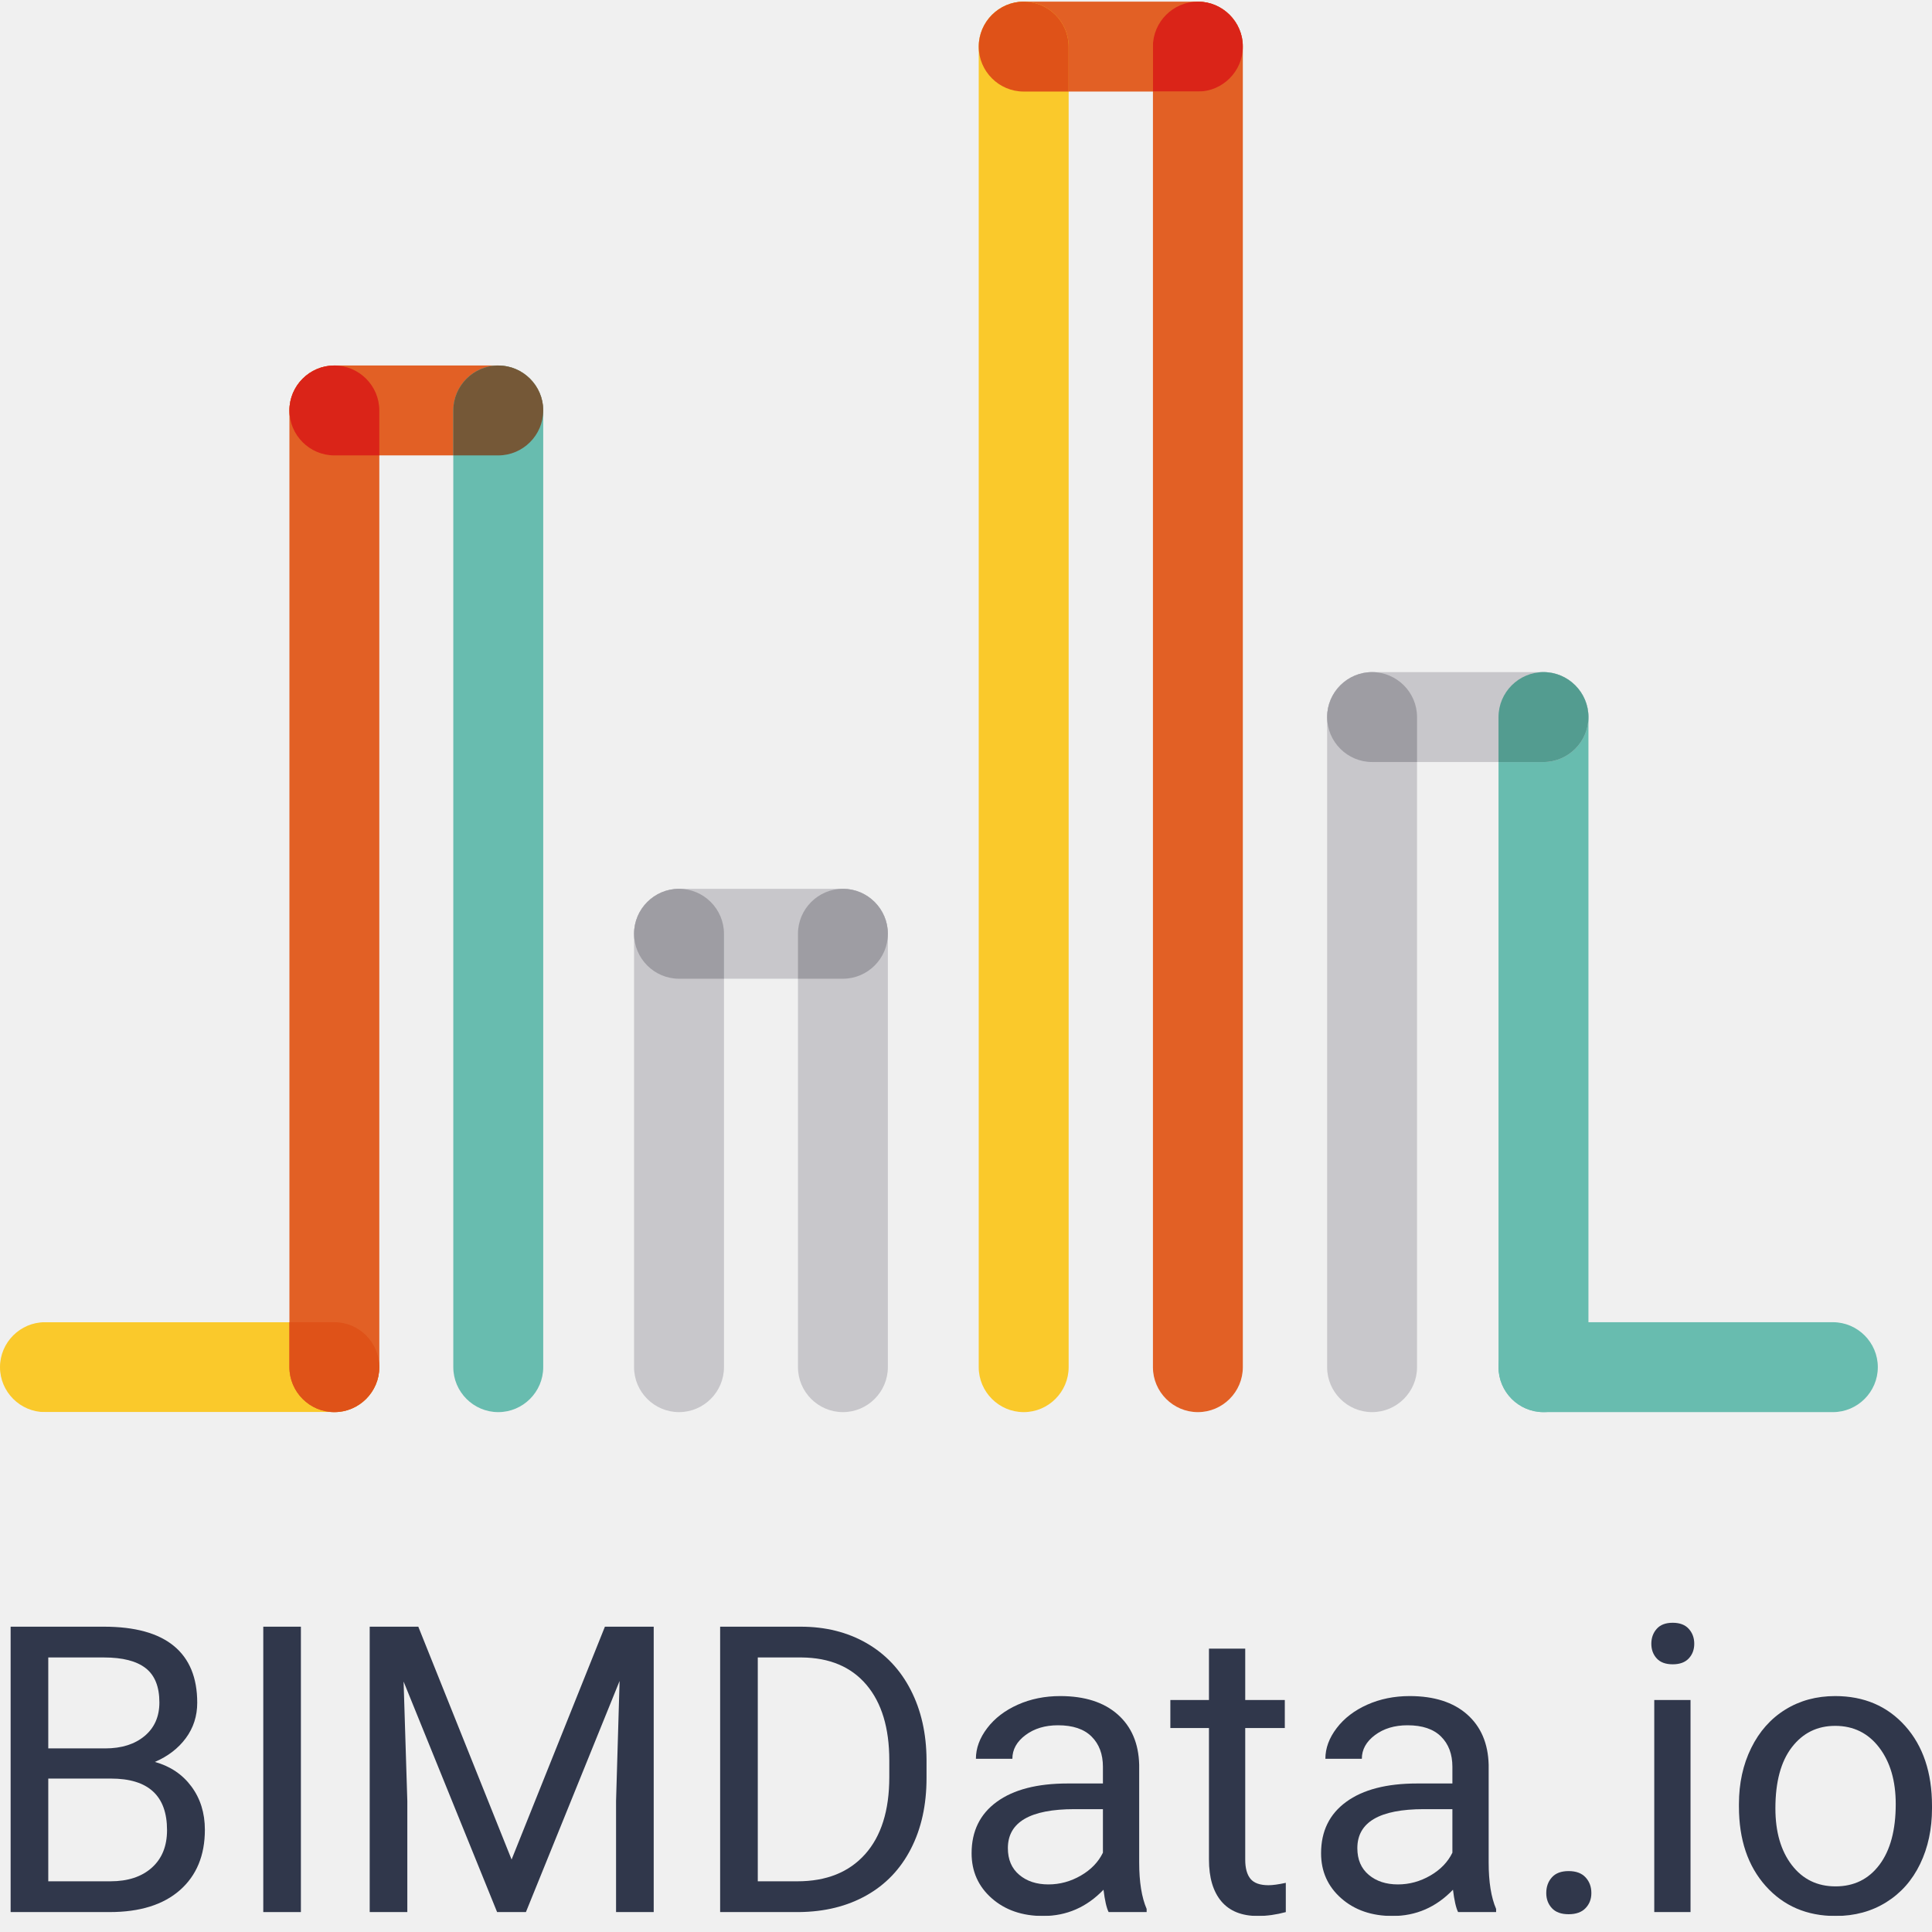
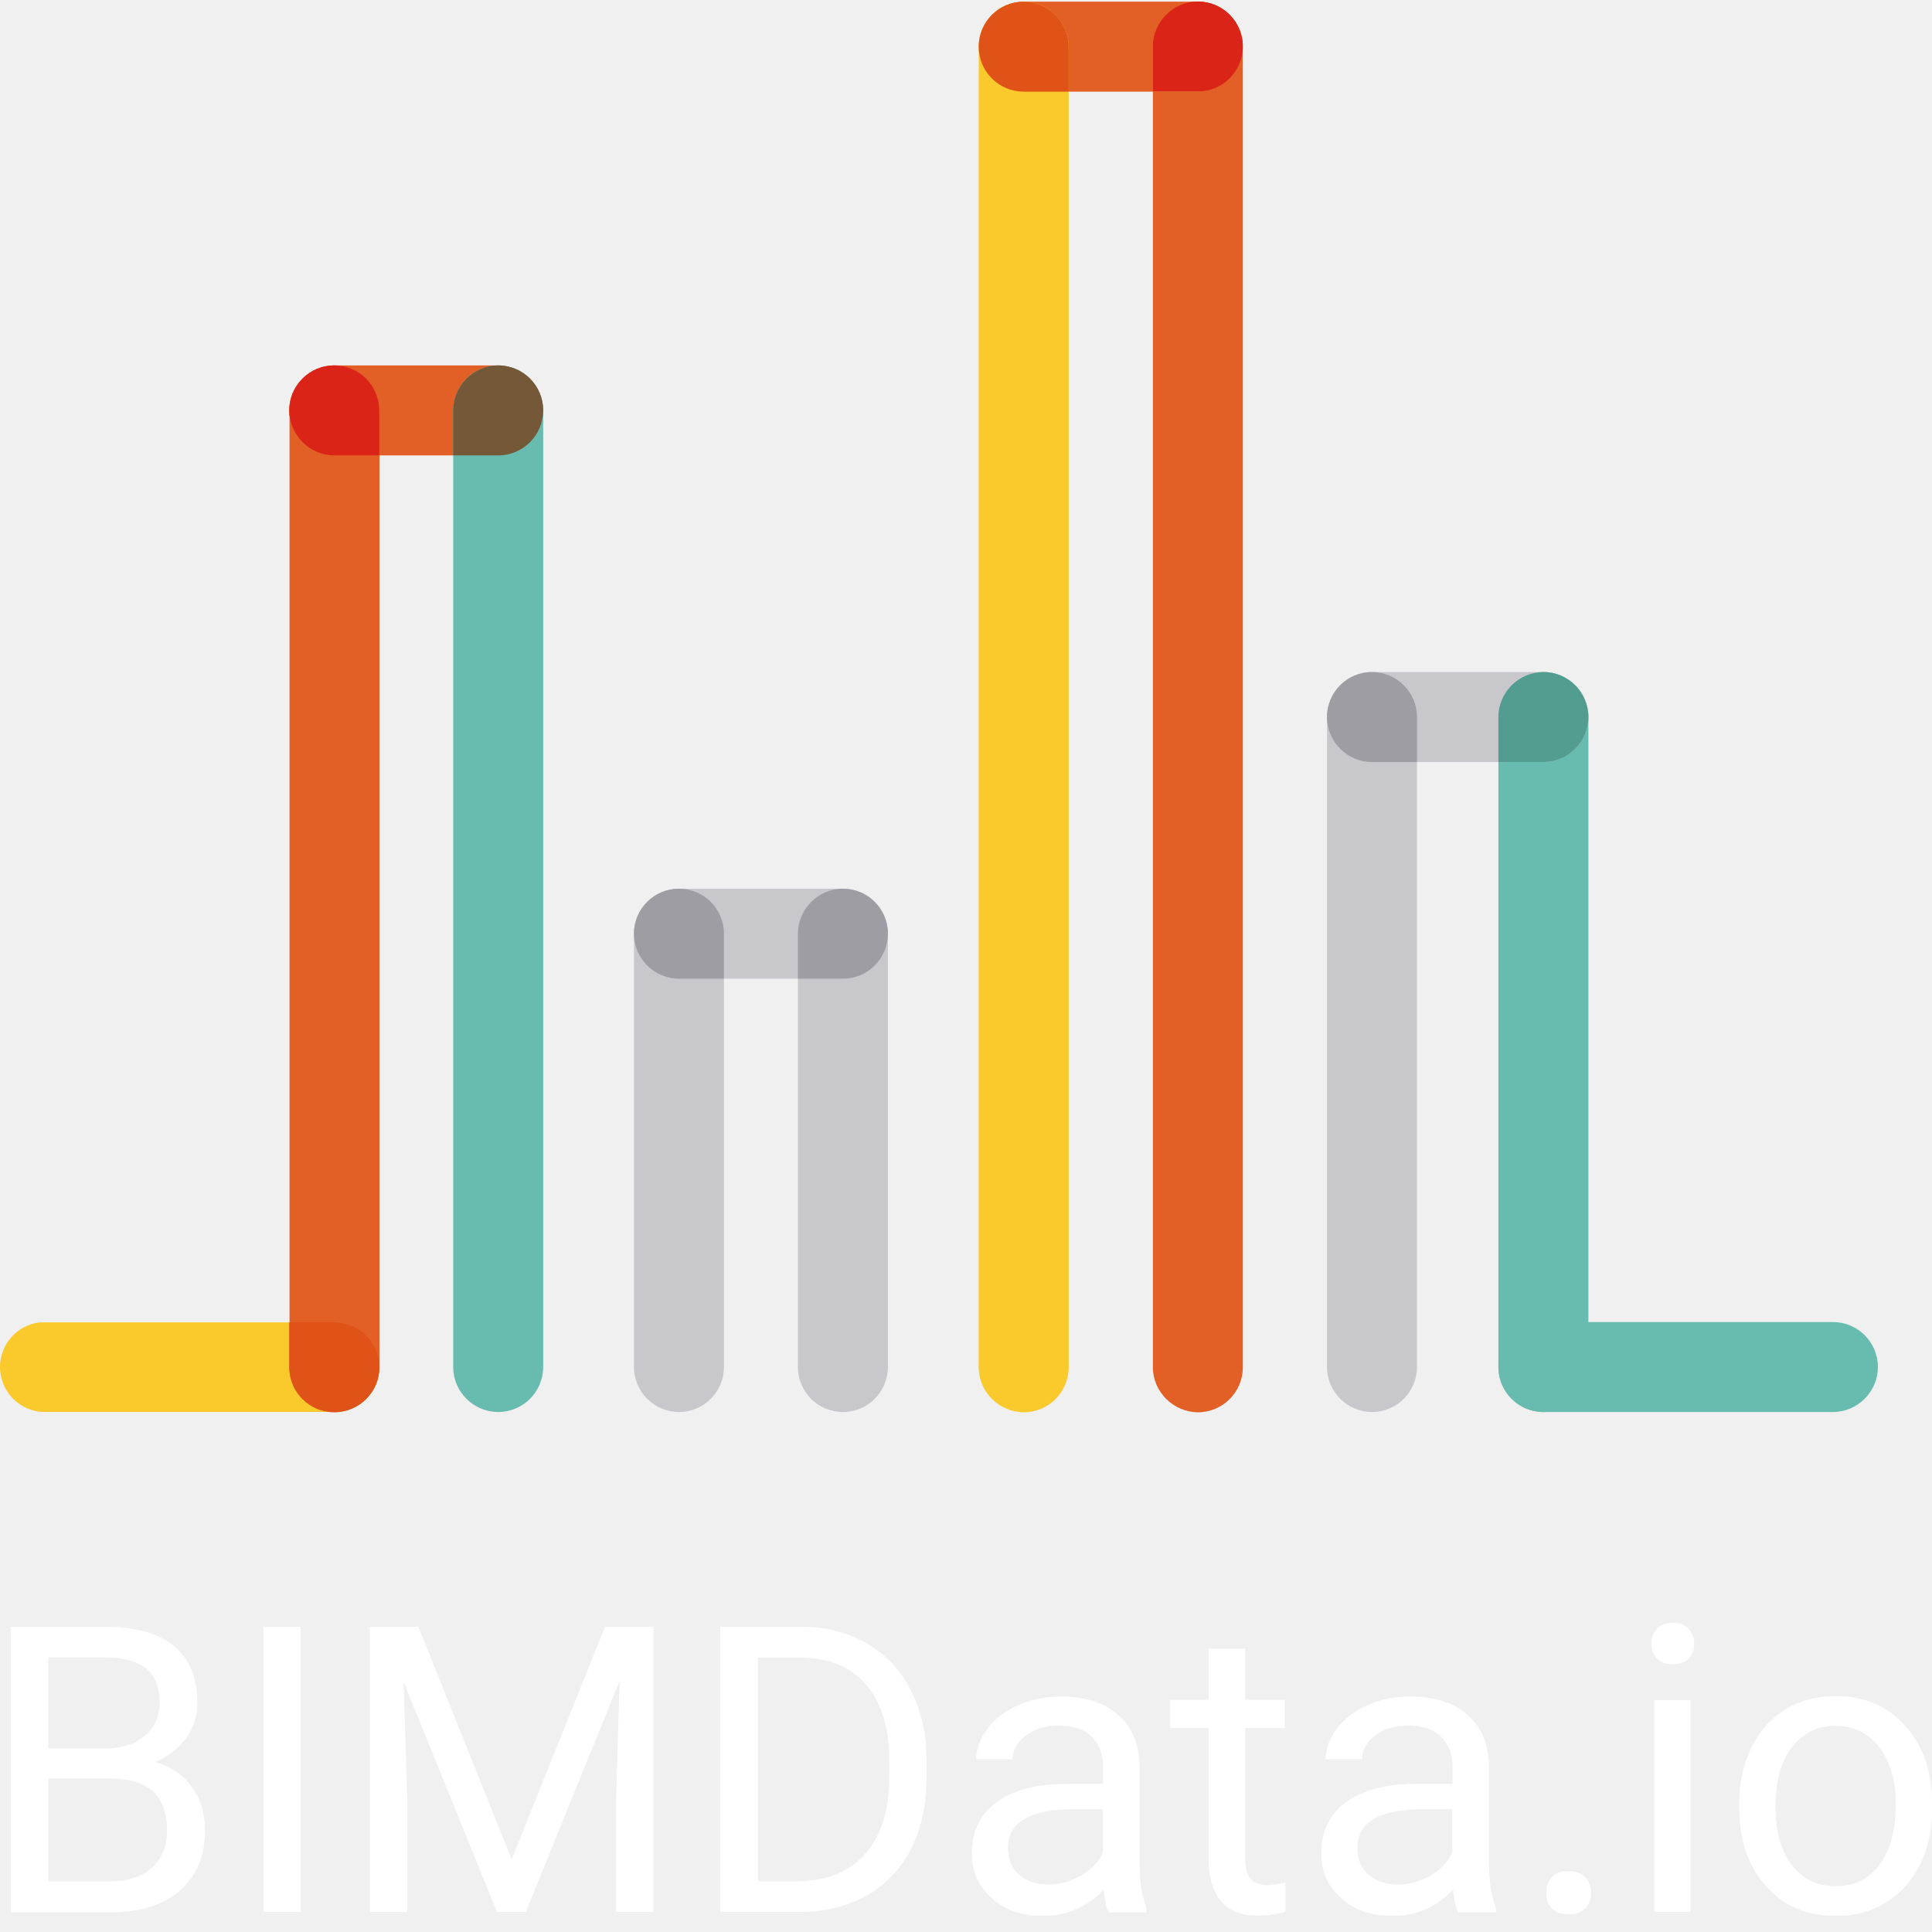
- <svg xmlns="http://www.w3.org/2000/svg" xmlns:xlink="http://www.w3.org/1999/xlink" width="70px" height="70px" viewBox="0 0 70 70" version="1.1">
-   <defs>
-     <polygon id="path-1" points="0 3.273 0 0.016 13.743 0.016 13.743 3.273 6.61649345e-16 3.273" />
-     <polygon id="path-3" points="0.022 0.045 3.28 0.045 3.28 3.303 0.022 3.303 0.022 0.045" />
-     <polygon id="path-5" points="0 69.42 70 69.42 70 0.059 0 0.059" />
-   </defs>
-   <g id="Symbols" stroke="none" stroke-width="1" fill="none" fill-rule="evenodd">
+ <svg xmlns="http://www.w3.org/2000/svg" version="1.1" id="Calque_1" x="0px" y="0px" viewBox="0 0 70 70" style="enable-background:new 0 0 70 70;" xml:space="preserve">
+   <style type="text/css">
+ 	.st0{fill-rule:evenodd;clip-rule:evenodd;fill:#68BCAF;}
+ 	.st1{filter:url(#Adobe_OpacityMaskFilter);}
+ 	.st2{fill-rule:evenodd;clip-rule:evenodd;fill:#FFFFFF;}
+ 	.st3{mask:url(#mask-2_1_);fill-rule:evenodd;clip-rule:evenodd;fill:#FAC92B;}
+ 	.st4{fill-rule:evenodd;clip-rule:evenodd;fill:#E26025;}
+ 	.st5{fill-rule:evenodd;clip-rule:evenodd;fill:#FAC92B;}
+ 	.st6{fill-rule:evenodd;clip-rule:evenodd;fill:#DF5218;}
+ 	.st7{fill-rule:evenodd;clip-rule:evenodd;fill:#DA2418;}
+ 	.st8{filter:url(#Adobe_OpacityMaskFilter_1_);}
+ 	.st9{mask:url(#mask-4_1_);fill-rule:evenodd;clip-rule:evenodd;fill:#DA2418;}
+ 	.st10{fill-rule:evenodd;clip-rule:evenodd;fill:#755837;}
+ 	.st11{fill-rule:evenodd;clip-rule:evenodd;fill:#C8C7CB;}
+ 	.st12{fill-rule:evenodd;clip-rule:evenodd;fill:#9E9DA3;}
+ 	.st13{fill-rule:evenodd;clip-rule:evenodd;fill:#539C90;}
+ 	.st14{filter:url(#Adobe_OpacityMaskFilter_2_);}
+ 	.st15{mask:url(#mask-6_1_);fill-rule:evenodd;clip-rule:evenodd;fill:#FFFFFF;}
+ 	.st16{filter:url(#Adobe_OpacityMaskFilter_3_);}
+ 	.st17{mask:url(#mask-6_2_);fill-rule:evenodd;clip-rule:evenodd;fill:#FFFFFF;}
+ 	.st18{filter:url(#Adobe_OpacityMaskFilter_4_);}
+ 	.st19{mask:url(#mask-6_3_);fill-rule:evenodd;clip-rule:evenodd;fill:#FFFFFF;}
+ 	.st20{filter:url(#Adobe_OpacityMaskFilter_5_);}
+ 	.st21{mask:url(#mask-6_4_);fill-rule:evenodd;clip-rule:evenodd;fill:#FFFFFF;}
+ 	.st22{filter:url(#Adobe_OpacityMaskFilter_6_);}
+ 	.st23{mask:url(#mask-6_5_);fill-rule:evenodd;clip-rule:evenodd;fill:#FFFFFF;}
+ 	.st24{filter:url(#Adobe_OpacityMaskFilter_7_);}
+ 	.st25{mask:url(#mask-6_6_);fill-rule:evenodd;clip-rule:evenodd;fill:#FFFFFF;}
+ 	.st26{filter:url(#Adobe_OpacityMaskFilter_8_);}
+ 	.st27{mask:url(#mask-6_7_);fill-rule:evenodd;clip-rule:evenodd;fill:#FFFFFF;}
+ 	.st28{filter:url(#Adobe_OpacityMaskFilter_9_);}
+ 	.st29{mask:url(#mask-6_8_);fill-rule:evenodd;clip-rule:evenodd;fill:#FFFFFF;}
+ 	.st30{filter:url(#Adobe_OpacityMaskFilter_10_);}
+ 	.st31{mask:url(#mask-6_9_);fill-rule:evenodd;clip-rule:evenodd;fill:#FFFFFF;}
+ </style>
+   <g id="Symbols">
    <g id="logo-carre">
      <g id="Page-1">
-         <path d="M66.409,51.164 L55.923,51.164 C55.027,51.164 54.294,50.431 54.294,49.535 C54.294,48.639 55.027,47.906 55.923,47.906 L66.409,47.906 C67.304,47.906 68.037,48.639 68.037,49.535 C68.037,50.431 67.304,51.164 66.409,51.164 Z" id="Fill-1" fill="#68BCAF" />
+         <path id="Fill-1" class="st0" d="M66.41,51.16H55.92c-0.9,0-1.63-0.73-1.63-1.63c0-0.9,0.73-1.63,1.63-1.63h10.49     c0.9,0,1.63,0.73,1.63,1.63C68.04,50.43,67.3,51.16,66.41,51.16z" />
        <g id="Group-5" transform="translate(0, 47.89023)">
-           <mask id="mask-2" fill="white">
-             <use xlink:href="#path-1" />
+           <g id="Clip-4">
+ 				</g>
+           <defs>
+             <filter id="Adobe_OpacityMaskFilter" filterUnits="userSpaceOnUse" x="0" y="0.02" width="13.74" height="3.26">
+               <feColorMatrix type="matrix" values="1 0 0 0 0  0 1 0 0 0  0 0 1 0 0  0 0 0 1 0" />
+             </filter>
+           </defs>
+           <mask maskUnits="userSpaceOnUse" x="0" y="0.02" width="13.74" height="3.26" id="mask-2_1_">
+             <g class="st1">
+               <polygon id="path-1_1_" class="st2" points="0,3.27 0,0.02 13.74,0.02 13.74,3.27       " />
+             </g>
          </mask>
-           <g id="Clip-4" />
-           <path d="M12.114,3.273 L1.629,3.273 C0.733,3.273 -1.18946474e-05,2.54 -1.18946474e-05,1.645 C-1.18946474e-05,0.749 0.733,0.016 1.629,0.016 L12.114,0.016 C13.01,0.016 13.743,0.749 13.743,1.645 C13.743,2.54 13.01,3.273 12.114,3.273" id="Fill-3" fill="#FAC92B" mask="url(#mask-2)" />
+           <path id="Fill-3" class="st3" d="M12.11,3.27H1.63C0.73,3.27,0,2.54,0,1.64s0.73-1.63,1.63-1.63h10.49      c0.9,0,1.63,0.73,1.63,1.63S13.01,3.27,12.11,3.27" />
        </g>
-         <path d="M18.053,16.5 L12.114,16.5 C11.219,16.5 10.486,15.767 10.486,14.871 C10.486,13.975 11.219,13.243 12.114,13.243 L18.053,13.243 C18.949,13.243 19.682,13.975 19.682,14.871 C19.682,15.767 18.949,16.5 18.053,16.5" id="Fill-6" fill="#E26025" />
-         <path d="M43.401,3.317 L37.115,3.317 C36.219,3.317 35.486,2.584 35.486,1.688 C35.486,0.792 36.219,0.059 37.115,0.059 L43.401,0.059 C44.297,0.059 45.03,0.792 45.03,1.688 C45.03,2.584 44.297,3.317 43.401,3.317" id="Fill-8" fill="#E26025" />
-         <path d="M10.486,49.535 L10.486,14.871 C10.486,13.976 11.219,13.242 12.114,13.242 C13.01,13.242 13.743,13.976 13.743,14.871 L13.743,49.535 C13.743,50.431 13.01,51.164 12.114,51.164 C11.219,51.164 10.486,50.431 10.486,49.535" id="Fill-10" fill="#E26025" />
-         <path d="M41.773,49.535 L41.773,1.688 C41.773,0.792 42.506,0.059 43.401,0.059 L43.401,0.059 C44.297,0.059 45.03,0.792 45.03,1.688 L45.03,49.535 C45.03,50.431 44.297,51.164 43.401,51.164 L43.401,51.164 C42.506,51.164 41.773,50.431 41.773,49.535" id="Fill-12" fill="#E26025" />
-         <path d="M35.461,49.535 L35.461,1.688 C35.461,0.792 36.194,0.059 37.09,0.059 L37.09,0.059 C37.986,0.059 38.719,0.792 38.719,1.688 L38.719,49.535 C38.719,50.431 37.986,51.164 37.09,51.164 L37.09,51.164 C36.194,51.164 35.461,50.431 35.461,49.535" id="Fill-14" fill="#FAC92B" />
-         <path d="M16.424,49.535 L16.424,14.871 C16.424,13.976 17.157,13.242 18.053,13.242 L18.053,13.242 C18.949,13.242 19.682,13.976 19.682,14.871 L19.682,49.535 C19.682,50.431 18.949,51.164 18.053,51.164 L18.053,51.164 C17.157,51.164 16.424,50.431 16.424,49.535" id="Fill-16" fill="#68BCAF" />
-         <path d="M12.114,47.906 L10.486,47.906 L10.486,49.535 C10.486,50.431 11.219,51.164 12.114,51.164 C13.01,51.164 13.743,50.431 13.743,49.535 C13.743,48.639 13.01,47.906 12.114,47.906" id="Fill-18" fill="#DF5218" />
-         <path d="M12.114,16.5 L13.743,16.5 L13.743,14.871 C13.743,13.975 13.01,13.243 12.114,13.243 C11.219,13.243 10.486,13.975 10.486,14.871 C10.486,15.767 11.219,16.5 12.114,16.5" id="Fill-20" fill="#DA2418" />
+         <path id="Fill-6" class="st4" d="M18.05,16.5h-5.94c-0.9,0-1.63-0.73-1.63-1.63c0-0.9,0.73-1.63,1.63-1.63h5.94     c0.9,0,1.63,0.73,1.63,1.63C19.68,15.77,18.95,16.5,18.05,16.5" />
+         <path id="Fill-8" class="st4" d="M43.4,3.32h-6.29c-0.9,0-1.63-0.73-1.63-1.63s0.73-1.63,1.63-1.63h6.29     c0.9,0,1.63,0.73,1.63,1.63S44.3,3.32,43.4,3.32" />
+         <path id="Fill-10" class="st4" d="M10.49,49.53V14.87c0-0.9,0.73-1.63,1.63-1.63c0.9,0,1.63,0.73,1.63,1.63v34.66     c0,0.9-0.73,1.63-1.63,1.63C11.22,51.16,10.49,50.43,10.49,49.53" />
+         <path id="Fill-12" class="st4" d="M41.77,49.53V1.69c0-0.9,0.73-1.63,1.63-1.63h0c0.9,0,1.63,0.73,1.63,1.63v47.85     c0,0.9-0.73,1.63-1.63,1.63h0C42.51,51.16,41.77,50.43,41.77,49.53" />
+         <path id="Fill-14" class="st5" d="M35.46,49.53V1.69c0-0.9,0.73-1.63,1.63-1.63h0c0.9,0,1.63,0.73,1.63,1.63v47.85     c0,0.9-0.73,1.63-1.63,1.63h0C36.19,51.16,35.46,50.43,35.46,49.53" />
+         <path id="Fill-16" class="st0" d="M16.42,49.53V14.87c0-0.9,0.73-1.63,1.63-1.63l0,0c0.9,0,1.63,0.73,1.63,1.63v34.66     c0,0.9-0.73,1.63-1.63,1.63l0,0C17.16,51.16,16.42,50.43,16.42,49.53" />
+         <path id="Fill-18" class="st6" d="M12.11,47.91h-1.63v1.63c0,0.9,0.73,1.63,1.63,1.63s1.63-0.73,1.63-1.63     C13.74,48.64,13.01,47.91,12.11,47.91" />
+         <path id="Fill-20" class="st7" d="M12.11,16.5h1.63v-1.63c0-0.9-0.73-1.63-1.63-1.63s-1.63,0.73-1.63,1.63     C10.49,15.77,11.22,16.5,12.11,16.5" />
        <g id="Group-24" transform="translate(41.75021, 0.014274)">
-           <mask id="mask-4" fill="white">
-             <use xlink:href="#path-3" />
+           <g id="Clip-23">
+ 				</g>
+           <defs>
+             <filter id="Adobe_OpacityMaskFilter_1_" filterUnits="userSpaceOnUse" x="0.02" y="0.04" width="3.26" height="3.26">
+               <feColorMatrix type="matrix" values="1 0 0 0 0  0 1 0 0 0  0 0 1 0 0  0 0 0 1 0" />
+             </filter>
+           </defs>
+           <mask maskUnits="userSpaceOnUse" x="0.02" y="0.04" width="3.26" height="3.26" id="mask-4_1_">
+             <g class="st8">
+               <polygon id="path-3_1_" class="st2" points="0.02,0.04 3.28,0.04 3.28,3.3 0.02,3.3       " />
+             </g>
          </mask>
-           <g id="Clip-23" />
-           <path d="M0.022,1.674 L0.022,3.303 L1.651,3.303 C2.547,3.303 3.28,2.57 3.28,1.674 C3.28,0.778 2.547,0.045 1.651,0.045 C0.755,0.045 0.022,0.778 0.022,1.674" id="Fill-22" fill="#DA2418" mask="url(#mask-4)" />
+           <path id="Fill-22" class="st9" d="M0.02,1.67V3.3h1.63c0.9,0,1.63-0.73,1.63-1.63S2.55,0.04,1.65,0.04      C0.76,0.04,0.02,0.78,0.02,1.67" />
        </g>
-         <path d="M37.09,3.317 L38.719,3.317 L38.719,1.688 C38.719,0.792 37.986,0.059 37.09,0.059 C36.194,0.059 35.461,0.792 35.461,1.688 C35.461,2.584 36.194,3.317 37.09,3.317" id="Fill-25" fill="#DF5218" />
-         <path d="M16.424,14.871 L16.424,16.5 L18.053,16.5 C18.949,16.5 19.682,15.767 19.682,14.871 C19.682,13.976 18.949,13.243 18.053,13.243 C17.157,13.243 16.424,13.976 16.424,14.871" id="Fill-27" fill="#755837" />
-         <path d="M30.54,35.461 L24.602,35.461 C23.706,35.461 22.973,34.728 22.973,33.832 L22.973,33.832 C22.973,32.936 23.706,32.203 24.602,32.203 L30.54,32.203 C31.436,32.203 32.169,32.936 32.169,33.832 L32.169,33.832 C32.169,34.728 31.436,35.461 30.54,35.461" id="Fill-29" fill="#C8C7CB" />
-         <path d="M22.973,49.535 L22.973,33.832 C22.973,32.936 23.706,32.203 24.602,32.203 L24.602,32.203 C25.498,32.203 26.231,32.936 26.231,33.832 L26.231,49.535 C26.231,50.431 25.498,51.164 24.602,51.164 L24.602,51.164 C23.706,51.164 22.973,50.431 22.973,49.535" id="Fill-31" fill="#C8C7CB" />
-         <path d="M28.912,49.535 L28.912,33.832 C28.912,32.936 29.645,32.203 30.541,32.203 L30.541,32.203 C31.436,32.203 32.169,32.936 32.169,33.832 L32.169,49.535 C32.169,50.431 31.436,51.164 30.541,51.164 L30.541,51.164 C29.645,51.164 28.912,50.431 28.912,49.535" id="Fill-33" fill="#C8C7CB" />
-         <path d="M24.602,35.461 L26.231,35.461 L26.231,33.832 C26.231,32.936 25.498,32.203 24.602,32.203 C23.706,32.203 22.973,32.936 22.973,33.832 C22.973,34.728 23.706,35.461 24.602,35.461" id="Fill-35" fill="#9E9DA3" />
-         <path d="M48.084,49.535 L48.084,25.98 C48.084,25.085 48.817,24.352 49.713,24.352 C50.609,24.352 51.342,25.085 51.342,25.98 L51.342,49.535 C51.342,50.431 50.609,51.164 49.713,51.164 C48.817,51.164 48.084,50.431 48.084,49.535" id="Fill-37" fill="#C8C7CB" />
-         <path d="M54.294,49.535 L54.294,25.98 C54.294,25.085 55.027,24.352 55.923,24.352 L55.923,24.352 C56.819,24.352 57.552,25.085 57.552,25.98 L57.552,49.535 C57.552,50.431 56.819,51.164 55.923,51.164 L55.923,51.164 C55.027,51.164 54.294,50.431 54.294,49.535" id="Fill-39" fill="#68BCAF" />
-         <path d="M28.912,33.832 L28.912,35.461 L30.541,35.461 C31.436,35.461 32.169,34.728 32.169,33.832 C32.169,32.936 31.436,32.203 30.541,32.203 C29.645,32.203 28.912,32.936 28.912,33.832" id="Fill-41" fill="#9E9DA3" />
-         <path d="M55.923,27.609 L49.713,27.609 C48.817,27.609 48.084,26.876 48.084,25.98 C48.084,25.085 48.817,24.352 49.713,24.352 L55.923,24.352 C56.819,24.352 57.552,25.085 57.552,25.98 C57.552,26.876 56.819,27.609 55.923,27.609" id="Fill-43" fill="#C8C7CB" />
-         <path d="M49.713,27.609 L51.342,27.609 L51.342,25.98 C51.342,25.085 50.609,24.352 49.713,24.352 C48.817,24.352 48.084,25.085 48.084,25.98 C48.084,26.876 48.817,27.609 49.713,27.609" id="Fill-45" fill="#9E9DA3" />
-         <path d="M54.294,25.98 L54.294,27.609 L55.923,27.609 C56.819,27.609 57.552,26.876 57.552,25.98 C57.552,25.085 56.819,24.352 55.923,24.352 C55.027,24.352 54.294,25.085 54.294,25.98" id="Fill-47" fill="#539C90" />
-         <path d="M1.749,64.441 L1.749,68.163 L4,68.163 C4.634,68.163 5.135,67.998 5.502,67.669 C5.869,67.34 6.052,66.887 6.052,66.309 C6.052,65.064 5.375,64.441 4.021,64.441 L1.749,64.441 Z M1.749,63.348 L3.808,63.348 C4.404,63.348 4.881,63.198 5.239,62.899 C5.596,62.601 5.775,62.195 5.775,61.683 C5.775,61.113 5.609,60.699 5.278,60.441 C4.947,60.182 4.442,60.053 3.765,60.053 L1.749,60.053 L1.749,63.348 Z M0.385,69.278 L0.385,58.938 L3.765,58.938 C4.887,58.938 5.731,59.17 6.297,59.634 C6.863,60.098 7.146,60.784 7.146,61.693 C7.146,62.176 7.008,62.603 6.734,62.975 C6.459,63.347 6.085,63.634 5.612,63.838 C6.17,63.994 6.612,64.291 6.936,64.729 C7.26,65.167 7.423,65.689 7.423,66.295 C7.423,67.223 7.122,67.952 6.521,68.482 C5.919,69.012 5.07,69.278 3.971,69.278 L0.385,69.278 Z" id="Fill-51" fill="#30374B" />
-         <mask id="mask-6" fill="white">
-           <use xlink:href="#path-5" />
+         <path id="Fill-25" class="st6" d="M37.09,3.32h1.63V1.69c0-0.9-0.73-1.63-1.63-1.63c-0.9,0-1.63,0.73-1.63,1.63     S36.19,3.32,37.09,3.32" />
+         <path id="Fill-27" class="st10" d="M16.42,14.87v1.63h1.63c0.9,0,1.63-0.73,1.63-1.63c0-0.9-0.73-1.63-1.63-1.63     S16.42,13.98,16.42,14.87" />
+         <path id="Fill-29" class="st11" d="M30.54,35.46H24.6c-0.9,0-1.63-0.73-1.63-1.63v0c0-0.9,0.73-1.63,1.63-1.63h5.94     c0.9,0,1.63,0.73,1.63,1.63v0C32.17,34.73,31.44,35.46,30.54,35.46" />
+         <path id="Fill-31" class="st11" d="M22.97,49.53v-15.7c0-0.9,0.73-1.63,1.63-1.63l0,0c0.9,0,1.63,0.73,1.63,1.63v15.7     c0,0.9-0.73,1.63-1.63,1.63l0,0C23.71,51.16,22.97,50.43,22.97,49.53" />
+         <path id="Fill-33" class="st11" d="M28.91,49.53v-15.7c0-0.9,0.73-1.63,1.63-1.63l0,0c0.9,0,1.63,0.73,1.63,1.63v15.7     c0,0.9-0.73,1.63-1.63,1.63l0,0C29.64,51.16,28.91,50.43,28.91,49.53" />
+         <path id="Fill-35" class="st12" d="M24.6,35.46h1.63v-1.63c0-0.9-0.73-1.63-1.63-1.63c-0.9,0-1.63,0.73-1.63,1.63     C22.97,34.73,23.71,35.46,24.6,35.46" />
+         <path id="Fill-37" class="st11" d="M48.08,49.53V25.98c0-0.9,0.73-1.63,1.63-1.63c0.9,0,1.63,0.73,1.63,1.63v23.55     c0,0.9-0.73,1.63-1.63,1.63C48.82,51.16,48.08,50.43,48.08,49.53" />
+         <path id="Fill-39" class="st0" d="M54.29,49.53V25.98c0-0.9,0.73-1.63,1.63-1.63h0c0.9,0,1.63,0.73,1.63,1.63v23.55     c0,0.9-0.73,1.63-1.63,1.63h0C55.03,51.16,54.29,50.43,54.29,49.53" />
+         <path id="Fill-41" class="st12" d="M28.91,33.83v1.63h1.63c0.9,0,1.63-0.73,1.63-1.63c0-0.9-0.73-1.63-1.63-1.63     S28.91,32.94,28.91,33.83" />
+         <path id="Fill-43" class="st11" d="M55.92,27.61h-6.21c-0.9,0-1.63-0.73-1.63-1.63s0.73-1.63,1.63-1.63h6.21     c0.9,0,1.63,0.73,1.63,1.63S56.82,27.61,55.92,27.61" />
+         <path id="Fill-45" class="st12" d="M49.71,27.61h1.63v-1.63c0-0.9-0.73-1.63-1.63-1.63c-0.9,0-1.63,0.73-1.63,1.63     S48.82,27.61,49.71,27.61" />
+         <path id="Fill-47" class="st13" d="M54.29,25.98v1.63h1.63c0.9,0,1.63-0.73,1.63-1.63s-0.73-1.63-1.63-1.63     C55.03,24.35,54.29,25.08,54.29,25.98" />
+         <path id="Fill-51" class="st2" d="M1.75,64.44v3.72H4c0.63,0,1.14-0.16,1.5-0.49c0.37-0.33,0.55-0.78,0.55-1.36     c0-1.25-0.68-1.87-2.03-1.87H1.75z M1.75,63.35h2.06c0.6,0,1.07-0.15,1.43-0.45c0.36-0.3,0.54-0.7,0.54-1.22     c0-0.57-0.17-0.98-0.5-1.24c-0.33-0.26-0.84-0.39-1.51-0.39H1.75V63.35z M0.39,69.28V58.94h3.38c1.12,0,1.97,0.23,2.53,0.7     c0.57,0.46,0.85,1.15,0.85,2.06c0,0.48-0.14,0.91-0.41,1.28c-0.27,0.37-0.65,0.66-1.12,0.86c0.56,0.16,1,0.45,1.32,0.89     c0.32,0.44,0.49,0.96,0.49,1.57c0,0.93-0.3,1.66-0.9,2.19c-0.6,0.53-1.45,0.8-2.55,0.8H0.39z" />
+         <g id="Clip-54">
+ 			</g>
+         <defs>
+           <filter id="Adobe_OpacityMaskFilter_2_" filterUnits="userSpaceOnUse" x="9.54" y="58.94" width="1.36" height="10.34">
+             <feColorMatrix type="matrix" values="1 0 0 0 0  0 1 0 0 0  0 0 1 0 0  0 0 0 1 0" />
+           </filter>
+         </defs>
+         <mask maskUnits="userSpaceOnUse" x="9.54" y="58.94" width="1.36" height="10.34" id="mask-6_1_">
+           <g class="st14">
+             <polygon id="path-5_1_" class="st2" points="0,69.42 70,69.42 70,0.06 0,0.06      " />
+           </g>
        </mask>
-         <g id="Clip-54" />
-         <polygon id="Fill-53" fill="#30374B" mask="url(#mask-6)" points="9.539 69.278 10.902 69.278 10.902 58.938 9.539 58.938" />
-         <polygon id="Fill-55" fill="#30374B" mask="url(#mask-6)" points="15.156 58.938 18.536 67.374 21.917 58.938 23.685 58.938 23.685 69.278 22.321 69.278 22.321 65.251 22.449 60.905 19.055 69.278 18.011 69.278 14.623 60.926 14.758 65.251 14.758 69.278 13.395 69.278 13.395 58.938" />
-         <path d="M27.456,60.053 L27.456,68.163 L28.89,68.163 C29.941,68.163 30.759,67.836 31.344,67.182 C31.928,66.528 32.221,65.597 32.221,64.388 L32.221,63.784 C32.221,62.609 31.945,61.696 31.393,61.044 C30.842,60.393 30.059,60.062 29.046,60.053 L27.456,60.053 Z M26.092,69.278 L26.092,58.938 L29.011,58.938 C29.91,58.938 30.706,59.137 31.397,59.534 C32.088,59.932 32.622,60.498 32.998,61.232 C33.375,61.966 33.565,62.808 33.57,63.76 L33.57,64.42 C33.57,65.396 33.382,66.25 33.005,66.984 C32.629,67.718 32.092,68.281 31.393,68.674 C30.695,69.067 29.882,69.268 28.954,69.278 L26.092,69.278 Z" id="Fill-56" fill="#30374B" mask="url(#mask-6)" />
-         <path d="M37.987,68.276 C38.399,68.276 38.789,68.17 39.159,67.957 C39.528,67.744 39.795,67.467 39.961,67.126 L39.961,65.549 L38.931,65.549 C37.322,65.549 36.517,66.021 36.517,66.962 C36.517,67.374 36.654,67.696 36.929,67.928 C37.203,68.16 37.556,68.276 37.987,68.276 L37.987,68.276 Z M40.167,69.277 C40.091,69.126 40.03,68.856 39.982,68.468 C39.372,69.103 38.643,69.42 37.795,69.42 C37.038,69.42 36.416,69.205 35.931,68.777 C35.446,68.349 35.203,67.805 35.203,67.147 C35.203,66.347 35.507,65.726 36.116,65.283 C36.724,64.84 37.58,64.619 38.683,64.619 L39.961,64.619 L39.961,64.015 C39.961,63.556 39.824,63.191 39.549,62.918 C39.275,62.646 38.87,62.51 38.335,62.51 C37.866,62.51 37.473,62.628 37.156,62.865 C36.839,63.102 36.68,63.388 36.68,63.724 L35.359,63.724 C35.359,63.341 35.496,62.97 35.768,62.613 C36.04,62.255 36.409,61.973 36.876,61.764 C37.342,61.556 37.854,61.452 38.413,61.452 C39.298,61.452 39.992,61.673 40.494,62.116 C40.996,62.559 41.256,63.168 41.275,63.944 L41.275,67.481 C41.275,68.186 41.365,68.747 41.545,69.164 L41.545,69.277 L40.167,69.277 Z" id="Fill-57" fill="#30374B" mask="url(#mask-6)" />
-         <path d="M45.117,59.733 L45.117,61.594 L46.551,61.594 L46.551,62.609 L45.117,62.609 L45.117,67.38 C45.117,67.689 45.181,67.92 45.308,68.074 C45.436,68.228 45.654,68.305 45.962,68.305 C46.113,68.305 46.322,68.276 46.587,68.219 L46.587,69.279 C46.241,69.372 45.905,69.42 45.578,69.42 C44.991,69.42 44.549,69.242 44.25,68.887 C43.952,68.532 43.803,68.028 43.803,67.374 L43.803,62.609 L42.404,62.609 L42.404,61.594 L43.803,61.594 L43.803,59.733 L45.117,59.733 Z" id="Fill-58" fill="#30374B" mask="url(#mask-6)" />
-         <path d="M50.649,68.276 C51.061,68.276 51.451,68.17 51.82,67.957 C52.19,67.744 52.457,67.467 52.623,67.126 L52.623,65.549 L51.593,65.549 C49.984,65.549 49.179,66.021 49.179,66.962 C49.179,67.374 49.316,67.696 49.591,67.928 C49.865,68.16 50.218,68.276 50.649,68.276 L50.649,68.276 Z M52.829,69.277 C52.753,69.126 52.692,68.856 52.644,68.468 C52.034,69.103 51.304,69.42 50.457,69.42 C49.699,69.42 49.078,69.205 48.593,68.777 C48.108,68.349 47.865,67.805 47.865,67.147 C47.865,66.347 48.169,65.726 48.778,65.283 C49.386,64.84 50.242,64.619 51.345,64.619 L52.623,64.619 L52.623,64.015 C52.623,63.556 52.486,63.191 52.211,62.918 C51.936,62.646 51.532,62.51 50.997,62.51 C50.528,62.51 50.135,62.628 49.818,62.865 C49.501,63.102 49.342,63.388 49.342,63.724 L48.021,63.724 C48.021,63.341 48.157,62.97 48.43,62.613 C48.702,62.255 49.071,61.973 49.537,61.764 C50.004,61.556 50.516,61.452 51.075,61.452 C51.96,61.452 52.654,61.673 53.156,62.116 C53.657,62.559 53.918,63.168 53.937,63.944 L53.937,67.481 C53.937,68.186 54.027,68.747 54.207,69.164 L54.207,69.277 L52.829,69.277 Z" id="Fill-59" fill="#30374B" mask="url(#mask-6)" />
-         <path d="M56.024,68.589 C56.024,68.361 56.092,68.172 56.227,68.021 C56.362,67.869 56.564,67.793 56.834,67.793 C57.104,67.793 57.309,67.869 57.448,68.021 C57.588,68.172 57.658,68.361 57.658,68.589 C57.658,68.807 57.588,68.989 57.448,69.135 C57.309,69.282 57.104,69.356 56.834,69.356 C56.564,69.356 56.362,69.282 56.227,69.135 C56.092,68.989 56.024,68.807 56.024,68.589" id="Fill-60" fill="#30374B" mask="url(#mask-6)" />
-         <path d="M59.937,69.278 L61.251,69.278 L61.251,61.594 L59.937,61.594 L59.937,69.278 Z M59.831,59.556 C59.831,59.343 59.896,59.163 60.026,59.016 C60.156,58.869 60.349,58.796 60.605,58.796 C60.861,58.796 61.055,58.869 61.187,59.016 C61.32,59.163 61.386,59.343 61.386,59.556 C61.386,59.769 61.32,59.946 61.187,60.088 C61.055,60.23 60.861,60.301 60.605,60.301 C60.349,60.301 60.156,60.23 60.026,60.088 C59.896,59.946 59.831,59.769 59.831,59.556 L59.831,59.556 Z" id="Fill-61" fill="#30374B" mask="url(#mask-6)" />
-         <path d="M64.326,65.521 C64.326,66.373 64.524,67.057 64.919,67.573 C65.314,68.089 65.843,68.347 66.506,68.347 C67.174,68.347 67.704,68.086 68.097,67.563 C68.49,67.04 68.686,66.307 68.686,65.365 C68.686,64.522 68.486,63.839 68.086,63.316 C67.686,62.793 67.155,62.531 66.492,62.531 C65.843,62.531 65.32,62.789 64.923,63.305 C64.525,63.821 64.326,64.56 64.326,65.521 L64.326,65.521 Z M63.005,65.365 C63.005,64.612 63.153,63.935 63.449,63.334 C63.745,62.733 64.157,62.268 64.685,61.942 C65.212,61.615 65.815,61.452 66.492,61.452 C67.538,61.452 68.384,61.814 69.031,62.538 C69.677,63.263 70,64.226 70,65.429 L70,65.521 C70,66.269 69.857,66.94 69.57,67.534 C69.284,68.128 68.874,68.591 68.342,68.922 C67.809,69.254 67.197,69.42 66.506,69.42 C65.465,69.42 64.621,69.057 63.974,68.333 C63.328,67.609 63.005,66.65 63.005,65.457 L63.005,65.365 Z" id="Fill-62" fill="#30374B" mask="url(#mask-6)" />
+         <polygon id="Fill-53" class="st15" points="9.54,69.28 10.9,69.28 10.9,58.94 9.54,58.94    " />
+         <defs>
+           <filter id="Adobe_OpacityMaskFilter_3_" filterUnits="userSpaceOnUse" x="13.39" y="58.94" width="10.29" height="10.34">
+             <feColorMatrix type="matrix" values="1 0 0 0 0  0 1 0 0 0  0 0 1 0 0  0 0 0 1 0" />
+           </filter>
+         </defs>
+         <mask maskUnits="userSpaceOnUse" x="13.39" y="58.94" width="10.29" height="10.34" id="mask-6_2_">
+           <g class="st16">
+             <polygon id="path-5_2_" class="st2" points="0,69.42 70,69.42 70,0.06 0,0.06      " />
+           </g>
+         </mask>
+         <polygon id="Fill-55" class="st17" points="15.16,58.94 18.54,67.37 21.92,58.94 23.68,58.94 23.68,69.28 22.32,69.28      22.32,65.25 22.45,60.9 19.05,69.28 18.01,69.28 14.62,60.93 14.76,65.25 14.76,69.28 13.39,69.28 13.39,58.94    " />
+         <defs>
+           <filter id="Adobe_OpacityMaskFilter_4_" filterUnits="userSpaceOnUse" x="26.09" y="58.94" width="7.48" height="10.34">
+             <feColorMatrix type="matrix" values="1 0 0 0 0  0 1 0 0 0  0 0 1 0 0  0 0 0 1 0" />
+           </filter>
+         </defs>
+         <mask maskUnits="userSpaceOnUse" x="26.09" y="58.94" width="7.48" height="10.34" id="mask-6_3_">
+           <g class="st18">
+             <polygon id="path-5_3_" class="st2" points="0,69.42 70,69.42 70,0.06 0,0.06      " />
+           </g>
+         </mask>
+         <path id="Fill-56" class="st19" d="M27.46,60.05v8.11h1.43c1.05,0,1.87-0.33,2.45-0.98c0.58-0.65,0.88-1.59,0.88-2.79v-0.6     c0-1.18-0.28-2.09-0.83-2.74c-0.55-0.65-1.33-0.98-2.35-0.99H27.46z M26.09,69.28V58.94h2.92c0.9,0,1.69,0.2,2.39,0.6     c0.69,0.4,1.22,0.96,1.6,1.7c0.38,0.73,0.57,1.58,0.57,2.53v0.66c0,0.98-0.19,1.83-0.56,2.56c-0.38,0.73-0.91,1.3-1.61,1.69     c-0.7,0.39-1.51,0.59-2.44,0.6H26.09z" />
+         <defs>
+           <filter id="Adobe_OpacityMaskFilter_5_" filterUnits="userSpaceOnUse" x="35.2" y="61.45" width="6.34" height="7.97">
+             <feColorMatrix type="matrix" values="1 0 0 0 0  0 1 0 0 0  0 0 1 0 0  0 0 0 1 0" />
+           </filter>
+         </defs>
+         <mask maskUnits="userSpaceOnUse" x="35.2" y="61.45" width="6.34" height="7.97" id="mask-6_4_">
+           <g class="st20">
+             <polygon id="path-5_4_" class="st2" points="0,69.42 70,69.42 70,0.06 0,0.06      " />
+           </g>
+         </mask>
+         <path id="Fill-57" class="st21" d="M37.99,68.28c0.41,0,0.8-0.11,1.17-0.32c0.37-0.21,0.64-0.49,0.8-0.83v-1.58h-1.03     c-1.61,0-2.41,0.47-2.41,1.41c0,0.41,0.14,0.73,0.41,0.97C37.2,68.16,37.56,68.28,37.99,68.28L37.99,68.28z M40.17,69.28     c-0.08-0.15-0.14-0.42-0.18-0.81c-0.61,0.63-1.34,0.95-2.19,0.95c-0.76,0-1.38-0.21-1.86-0.64c-0.49-0.43-0.73-0.97-0.73-1.63     c0-0.8,0.3-1.42,0.91-1.86c0.61-0.44,1.46-0.66,2.57-0.66h1.28v-0.6c0-0.46-0.14-0.82-0.41-1.1c-0.27-0.27-0.68-0.41-1.21-0.41     c-0.47,0-0.86,0.12-1.18,0.36c-0.32,0.24-0.48,0.52-0.48,0.86h-1.32c0-0.38,0.14-0.75,0.41-1.11c0.27-0.36,0.64-0.64,1.11-0.85     c0.47-0.21,0.98-0.31,1.54-0.31c0.89,0,1.58,0.22,2.08,0.66c0.5,0.44,0.76,1.05,0.78,1.83v3.54c0,0.71,0.09,1.27,0.27,1.68v0.11     H40.17z" />
+         <defs>
+           <filter id="Adobe_OpacityMaskFilter_6_" filterUnits="userSpaceOnUse" x="42.4" y="59.73" width="4.18" height="9.69">
+             <feColorMatrix type="matrix" values="1 0 0 0 0  0 1 0 0 0  0 0 1 0 0  0 0 0 1 0" />
+           </filter>
+         </defs>
+         <mask maskUnits="userSpaceOnUse" x="42.4" y="59.73" width="4.18" height="9.69" id="mask-6_5_">
+           <g class="st22">
+             <polygon id="path-5_5_" class="st2" points="0,69.42 70,69.42 70,0.06 0,0.06      " />
+           </g>
+         </mask>
+         <path id="Fill-58" class="st23" d="M45.12,59.73v1.86h1.43v1.02h-1.43v4.77c0,0.31,0.06,0.54,0.19,0.69     c0.13,0.15,0.35,0.23,0.65,0.23c0.15,0,0.36-0.03,0.62-0.09v1.06c-0.35,0.09-0.68,0.14-1.01,0.14c-0.59,0-1.03-0.18-1.33-0.53     c-0.3-0.36-0.45-0.86-0.45-1.51v-4.76h-1.4v-1.02h1.4v-1.86H45.12z" />
+         <defs>
+           <filter id="Adobe_OpacityMaskFilter_7_" filterUnits="userSpaceOnUse" x="47.86" y="61.45" width="6.34" height="7.97">
+             <feColorMatrix type="matrix" values="1 0 0 0 0  0 1 0 0 0  0 0 1 0 0  0 0 0 1 0" />
+           </filter>
+         </defs>
+         <mask maskUnits="userSpaceOnUse" x="47.86" y="61.45" width="6.34" height="7.97" id="mask-6_6_">
+           <g class="st24">
+             <polygon id="path-5_6_" class="st2" points="0,69.42 70,69.42 70,0.06 0,0.06      " />
+           </g>
+         </mask>
+         <path id="Fill-59" class="st25" d="M50.65,68.28c0.41,0,0.8-0.11,1.17-0.32c0.37-0.21,0.64-0.49,0.8-0.83v-1.58h-1.03     c-1.61,0-2.41,0.47-2.41,1.41c0,0.41,0.14,0.73,0.41,0.97C49.87,68.16,50.22,68.28,50.65,68.28L50.65,68.28z M52.83,69.28     c-0.08-0.15-0.14-0.42-0.18-0.81c-0.61,0.63-1.34,0.95-2.19,0.95c-0.76,0-1.38-0.21-1.86-0.64c-0.49-0.43-0.73-0.97-0.73-1.63     c0-0.8,0.3-1.42,0.91-1.86c0.61-0.44,1.46-0.66,2.57-0.66h1.28v-0.6c0-0.46-0.14-0.82-0.41-1.1c-0.27-0.27-0.68-0.41-1.21-0.41     c-0.47,0-0.86,0.12-1.18,0.36c-0.32,0.24-0.48,0.52-0.48,0.86h-1.32c0-0.38,0.14-0.75,0.41-1.11c0.27-0.36,0.64-0.64,1.11-0.85     c0.47-0.21,0.98-0.31,1.54-0.31c0.89,0,1.58,0.22,2.08,0.66c0.5,0.44,0.76,1.05,0.78,1.83v3.54c0,0.71,0.09,1.27,0.27,1.68v0.11     H52.83z" />
+         <defs>
+           <filter id="Adobe_OpacityMaskFilter_8_" filterUnits="userSpaceOnUse" x="56.02" y="67.79" width="1.63" height="1.56">
+             <feColorMatrix type="matrix" values="1 0 0 0 0  0 1 0 0 0  0 0 1 0 0  0 0 0 1 0" />
+           </filter>
+         </defs>
+         <mask maskUnits="userSpaceOnUse" x="56.02" y="67.79" width="1.63" height="1.56" id="mask-6_7_">
+           <g class="st26">
+             <polygon id="path-5_7_" class="st2" points="0,69.42 70,69.42 70,0.06 0,0.06      " />
+           </g>
+         </mask>
+         <path id="Fill-60" class="st27" d="M56.02,68.59c0-0.23,0.07-0.42,0.2-0.57c0.13-0.15,0.34-0.23,0.61-0.23     c0.27,0,0.47,0.08,0.61,0.23c0.14,0.15,0.21,0.34,0.21,0.57c0,0.22-0.07,0.4-0.21,0.55c-0.14,0.15-0.34,0.22-0.61,0.22     c-0.27,0-0.47-0.07-0.61-0.22S56.02,68.81,56.02,68.59" />
+         <defs>
+           <filter id="Adobe_OpacityMaskFilter_9_" filterUnits="userSpaceOnUse" x="59.83" y="58.8" width="1.56" height="10.48">
+             <feColorMatrix type="matrix" values="1 0 0 0 0  0 1 0 0 0  0 0 1 0 0  0 0 0 1 0" />
+           </filter>
+         </defs>
+         <mask maskUnits="userSpaceOnUse" x="59.83" y="58.8" width="1.56" height="10.48" id="mask-6_8_">
+           <g class="st28">
+             <polygon id="path-5_8_" class="st2" points="0,69.42 70,69.42 70,0.06 0,0.06      " />
+           </g>
+         </mask>
+         <path id="Fill-61" class="st29" d="M59.94,69.28h1.31v-7.68h-1.31V69.28z M59.83,59.56c0-0.21,0.07-0.39,0.2-0.54     c0.13-0.15,0.32-0.22,0.58-0.22c0.26,0,0.45,0.07,0.58,0.22c0.13,0.15,0.2,0.33,0.2,0.54c0,0.21-0.07,0.39-0.2,0.53     c-0.13,0.14-0.33,0.21-0.58,0.21c-0.26,0-0.45-0.07-0.58-0.21C59.9,59.95,59.83,59.77,59.83,59.56L59.83,59.56z" />
+         <defs>
+           <filter id="Adobe_OpacityMaskFilter_10_" filterUnits="userSpaceOnUse" x="63.01" y="61.45" width="6.99" height="7.97">
+             <feColorMatrix type="matrix" values="1 0 0 0 0  0 1 0 0 0  0 0 1 0 0  0 0 0 1 0" />
+           </filter>
+         </defs>
+         <mask maskUnits="userSpaceOnUse" x="63.01" y="61.45" width="6.99" height="7.97" id="mask-6_9_">
+           <g class="st30">
+             <polygon id="path-5_9_" class="st2" points="0,69.42 70,69.42 70,0.06 0,0.06      " />
+           </g>
+         </mask>
+         <path id="Fill-62" class="st31" d="M64.33,65.52c0,0.85,0.2,1.54,0.59,2.05c0.4,0.52,0.92,0.77,1.59,0.77     c0.67,0,1.2-0.26,1.59-0.78c0.39-0.52,0.59-1.26,0.59-2.2c0-0.84-0.2-1.53-0.6-2.05c-0.4-0.52-0.93-0.78-1.59-0.78     c-0.65,0-1.17,0.26-1.57,0.77C64.52,63.82,64.33,64.56,64.33,65.52L64.33,65.52z M63.01,65.36c0-0.75,0.15-1.43,0.44-2.03     c0.3-0.6,0.71-1.07,1.24-1.39c0.53-0.33,1.13-0.49,1.81-0.49c1.05,0,1.89,0.36,2.54,1.09c0.65,0.72,0.97,1.69,0.97,2.89v0.09     c0,0.75-0.14,1.42-0.43,2.01c-0.29,0.59-0.7,1.06-1.23,1.39c-0.53,0.33-1.14,0.5-1.84,0.5c-1.04,0-1.89-0.36-2.53-1.09     c-0.65-0.72-0.97-1.68-0.97-2.88V65.36z" />
      </g>
    </g>
  </g>
</svg>
